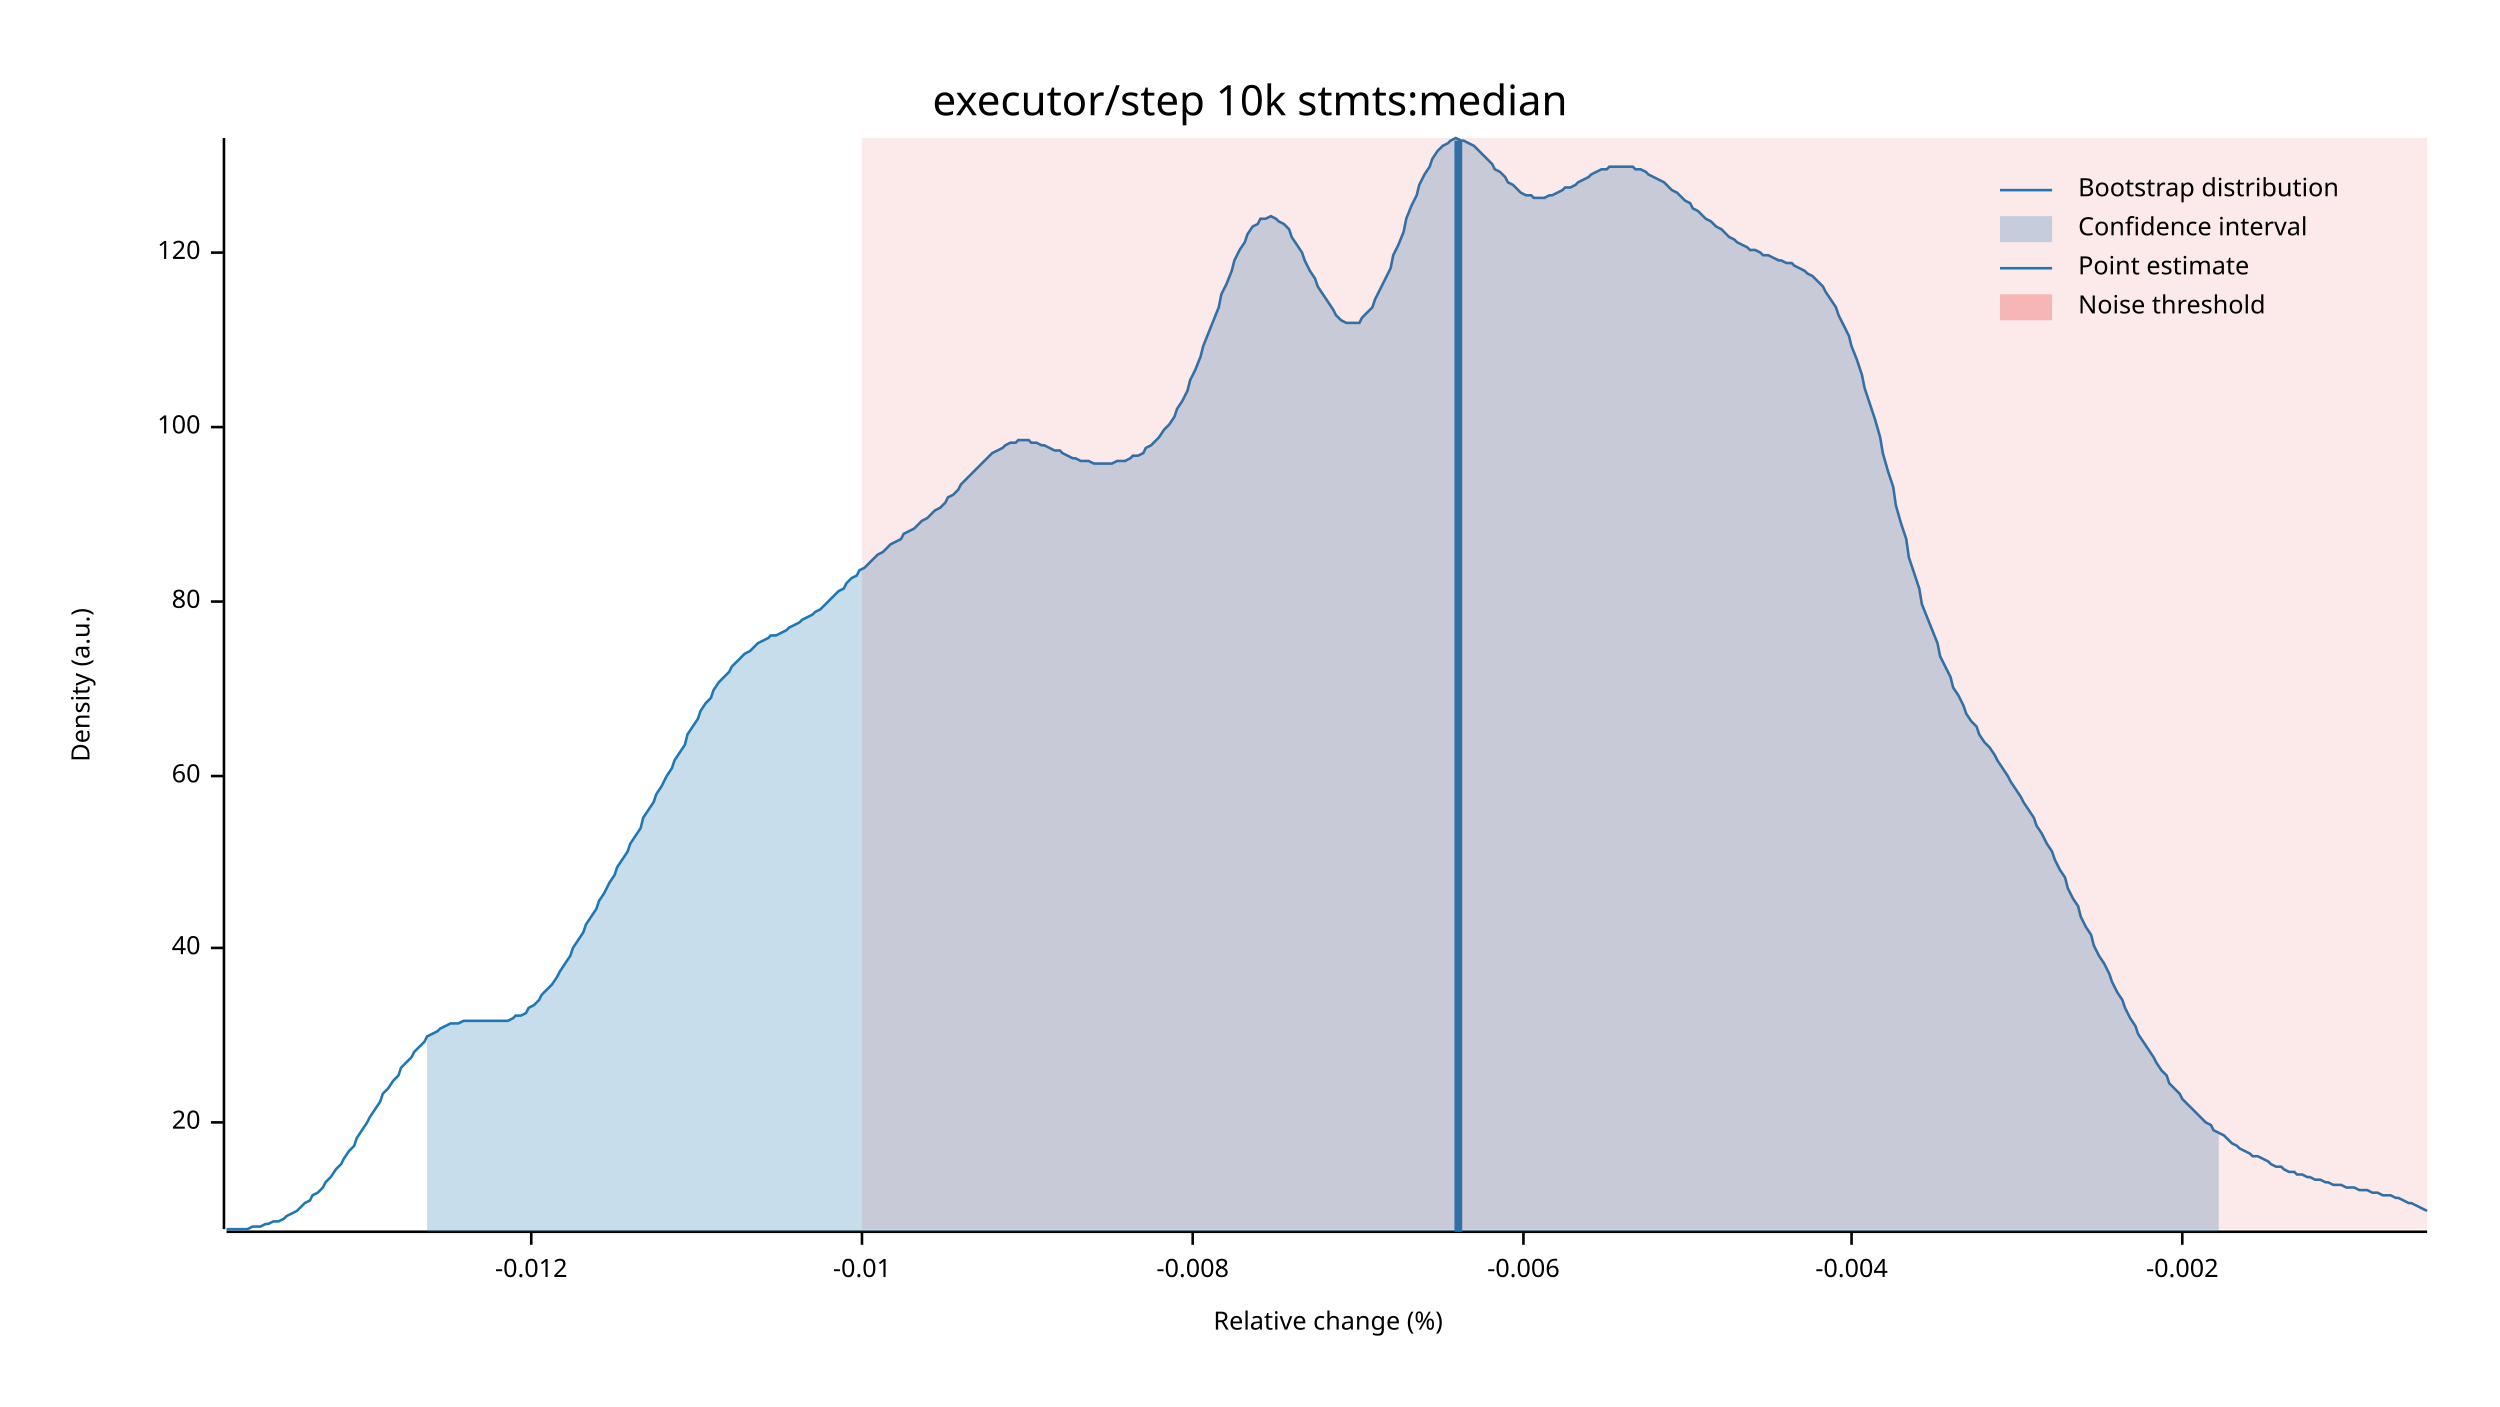
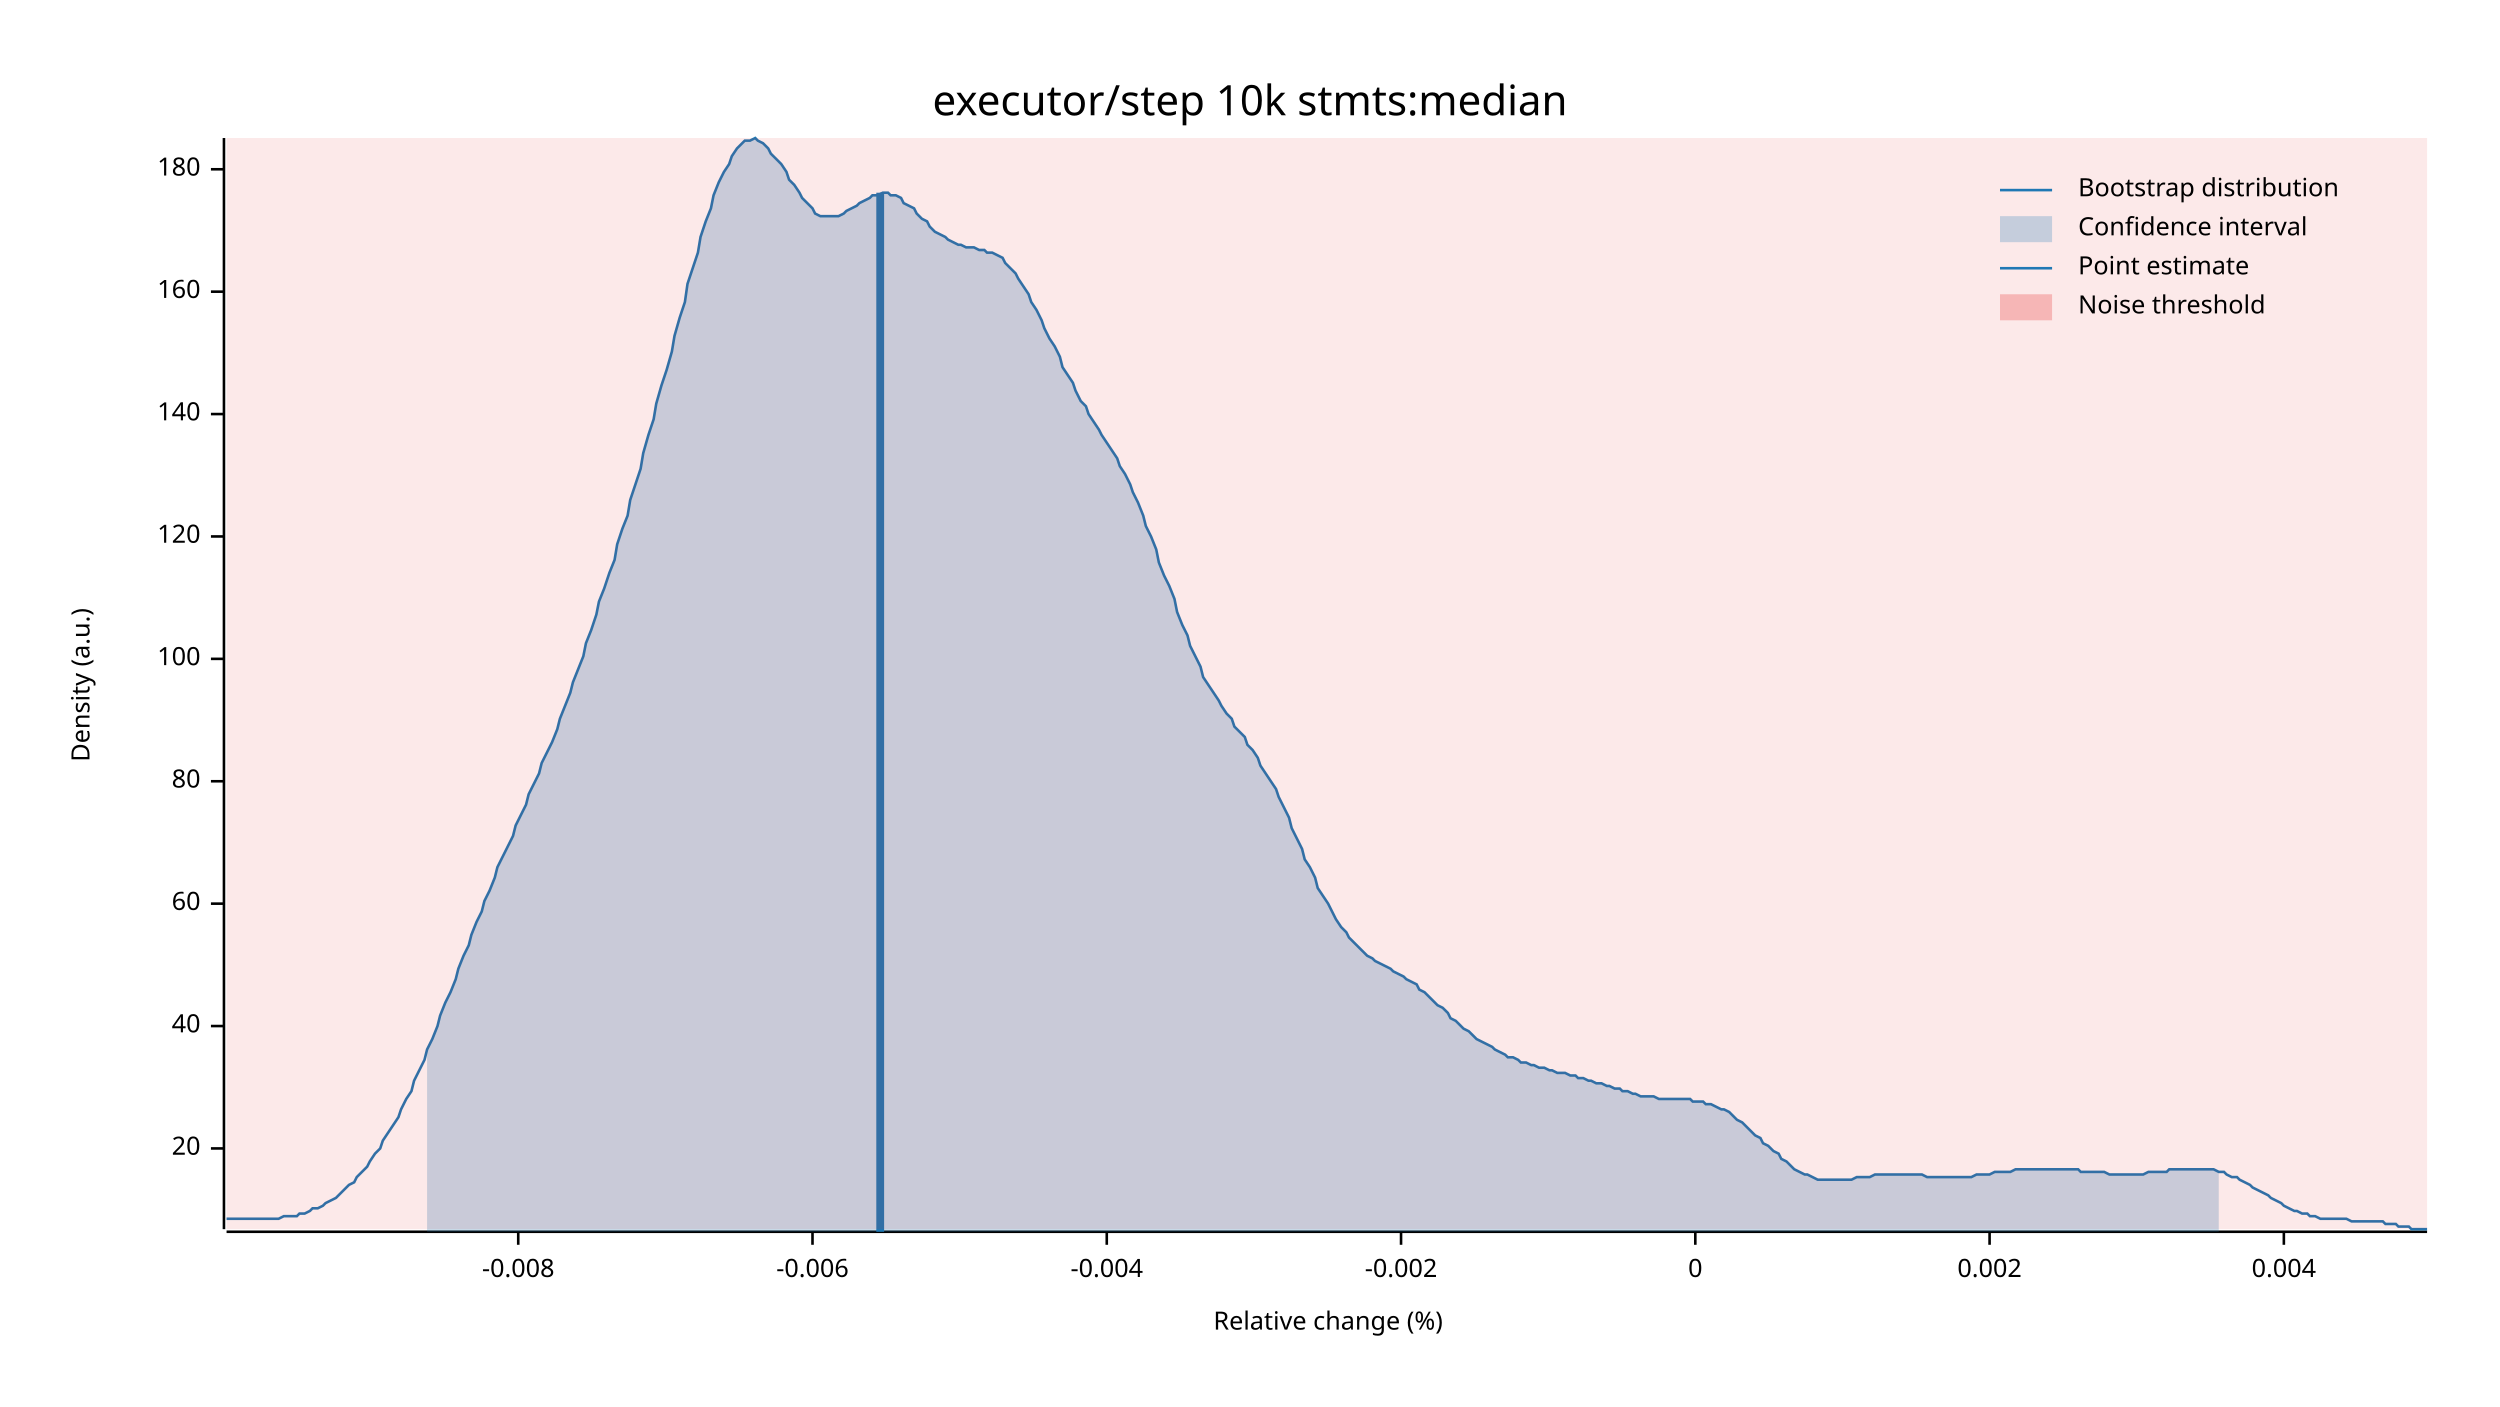
<svg xmlns="http://www.w3.org/2000/svg" width="960" height="540" viewBox="0 0 960 540">
  <text x="480" y="32" dy="0.76em" text-anchor="middle" font-family="sans-serif" font-size="16.129" opacity="1" fill="#000000">
executor/step 10k stmts:median
</text>
  <text x="27" y="263" dy="0.76em" text-anchor="middle" font-family="sans-serif" font-size="9.677" opacity="1" fill="#000000" transform="rotate(270, 27, 263)">
Density (a.u.)
</text>
  <text x="510" y="513" dy="-0.5ex" text-anchor="middle" font-family="sans-serif" font-size="9.677" opacity="1" fill="#000000">
Relative change (%)
</text>
  <polyline fill="none" opacity="1" stroke="#000000" stroke-width="1" points="86,53 86,472 " />
-   <text x="77" y="431" dy="0.5ex" text-anchor="end" font-family="sans-serif" font-size="9.677" opacity="1" fill="#000000">
+   <text x="77" y="441" dy="0.5ex" text-anchor="end" font-family="sans-serif" font-size="9.677" opacity="1" fill="#000000">
20
</text>
-   <polyline fill="none" opacity="1" stroke="#000000" stroke-width="1" points="81,431 86,431 " />
-   <text x="77" y="364" dy="0.5ex" text-anchor="end" font-family="sans-serif" font-size="9.677" opacity="1" fill="#000000">
+   <polyline fill="none" opacity="1" stroke="#000000" stroke-width="1" points="81,441 86,441 " />
+   <text x="77" y="394" dy="0.5ex" text-anchor="end" font-family="sans-serif" font-size="9.677" opacity="1" fill="#000000">
40
</text>
-   <polyline fill="none" opacity="1" stroke="#000000" stroke-width="1" points="81,364 86,364 " />
-   <text x="77" y="298" dy="0.5ex" text-anchor="end" font-family="sans-serif" font-size="9.677" opacity="1" fill="#000000">
+   <polyline fill="none" opacity="1" stroke="#000000" stroke-width="1" points="81,394 86,394 " />
+   <text x="77" y="347" dy="0.5ex" text-anchor="end" font-family="sans-serif" font-size="9.677" opacity="1" fill="#000000">
60
</text>
-   <polyline fill="none" opacity="1" stroke="#000000" stroke-width="1" points="81,298 86,298 " />
-   <text x="77" y="231" dy="0.5ex" text-anchor="end" font-family="sans-serif" font-size="9.677" opacity="1" fill="#000000">
+   <polyline fill="none" opacity="1" stroke="#000000" stroke-width="1" points="81,347 86,347 " />
+   <text x="77" y="300" dy="0.5ex" text-anchor="end" font-family="sans-serif" font-size="9.677" opacity="1" fill="#000000">
80
</text>
-   <polyline fill="none" opacity="1" stroke="#000000" stroke-width="1" points="81,231 86,231 " />
-   <text x="77" y="164" dy="0.5ex" text-anchor="end" font-family="sans-serif" font-size="9.677" opacity="1" fill="#000000">
+   <polyline fill="none" opacity="1" stroke="#000000" stroke-width="1" points="81,300 86,300 " />
+   <text x="77" y="253" dy="0.5ex" text-anchor="end" font-family="sans-serif" font-size="9.677" opacity="1" fill="#000000">
100
</text>
-   <polyline fill="none" opacity="1" stroke="#000000" stroke-width="1" points="81,164 86,164 " />
-   <text x="77" y="97" dy="0.5ex" text-anchor="end" font-family="sans-serif" font-size="9.677" opacity="1" fill="#000000">
+   <polyline fill="none" opacity="1" stroke="#000000" stroke-width="1" points="81,253 86,253 " />
+   <text x="77" y="206" dy="0.5ex" text-anchor="end" font-family="sans-serif" font-size="9.677" opacity="1" fill="#000000">
120
</text>
-   <polyline fill="none" opacity="1" stroke="#000000" stroke-width="1" points="81,97 86,97 " />
+   <polyline fill="none" opacity="1" stroke="#000000" stroke-width="1" points="81,206 86,206 " />
+   <text x="77" y="159" dy="0.5ex" text-anchor="end" font-family="sans-serif" font-size="9.677" opacity="1" fill="#000000">
+ 140
+ </text>
+   <polyline fill="none" opacity="1" stroke="#000000" stroke-width="1" points="81,159 86,159 " />
+   <text x="77" y="112" dy="0.5ex" text-anchor="end" font-family="sans-serif" font-size="9.677" opacity="1" fill="#000000">
+ 160
+ </text>
+   <polyline fill="none" opacity="1" stroke="#000000" stroke-width="1" points="81,112 86,112 " />
+   <text x="77" y="65" dy="0.5ex" text-anchor="end" font-family="sans-serif" font-size="9.677" opacity="1" fill="#000000">
+ 180
+ </text>
+   <polyline fill="none" opacity="1" stroke="#000000" stroke-width="1" points="81,65 86,65 " />
  <polyline fill="none" opacity="1" stroke="#000000" stroke-width="1" points="87,473 932,473 " />
-   <text x="204" y="483" dy="0.76em" text-anchor="middle" font-family="sans-serif" font-size="9.677" opacity="1" fill="#000000">
- -0.012
- </text>
-   <polyline fill="none" opacity="1" stroke="#000000" stroke-width="1" points="204,473 204,478 " />
-   <text x="331" y="483" dy="0.76em" text-anchor="middle" font-family="sans-serif" font-size="9.677" opacity="1" fill="#000000">
- -0.01
- </text>
-   <polyline fill="none" opacity="1" stroke="#000000" stroke-width="1" points="331,473 331,478 " />
-   <text x="458" y="483" dy="0.76em" text-anchor="middle" font-family="sans-serif" font-size="9.677" opacity="1" fill="#000000">
+   <text x="199" y="483" dy="0.76em" text-anchor="middle" font-family="sans-serif" font-size="9.677" opacity="1" fill="#000000">
-0.008
</text>
-   <polyline fill="none" opacity="1" stroke="#000000" stroke-width="1" points="458,473 458,478 " />
-   <text x="585" y="483" dy="0.76em" text-anchor="middle" font-family="sans-serif" font-size="9.677" opacity="1" fill="#000000">
+   <polyline fill="none" opacity="1" stroke="#000000" stroke-width="1" points="199,473 199,478 " />
+   <text x="312" y="483" dy="0.76em" text-anchor="middle" font-family="sans-serif" font-size="9.677" opacity="1" fill="#000000">
-0.006
</text>
-   <polyline fill="none" opacity="1" stroke="#000000" stroke-width="1" points="585,473 585,478 " />
-   <text x="711" y="483" dy="0.76em" text-anchor="middle" font-family="sans-serif" font-size="9.677" opacity="1" fill="#000000">
+   <polyline fill="none" opacity="1" stroke="#000000" stroke-width="1" points="312,473 312,478 " />
+   <text x="425" y="483" dy="0.76em" text-anchor="middle" font-family="sans-serif" font-size="9.677" opacity="1" fill="#000000">
-0.004
</text>
-   <polyline fill="none" opacity="1" stroke="#000000" stroke-width="1" points="711,473 711,478 " />
-   <text x="838" y="483" dy="0.76em" text-anchor="middle" font-family="sans-serif" font-size="9.677" opacity="1" fill="#000000">
+   <polyline fill="none" opacity="1" stroke="#000000" stroke-width="1" points="425,473 425,478 " />
+   <text x="538" y="483" dy="0.76em" text-anchor="middle" font-family="sans-serif" font-size="9.677" opacity="1" fill="#000000">
-0.002
</text>
-   <polyline fill="none" opacity="1" stroke="#000000" stroke-width="1" points="838,473 838,478 " />
-   <polyline fill="none" opacity="1" stroke="#1F78B4" stroke-width="1" points="87,472 88,472 90,472 92,472 93,472 95,472 97,471 98,471 100,471 102,470 103,470 105,469 107,469 109,468 110,467 112,466 114,465 115,464 117,462 119,461 120,459 122,458 124,456 125,454 127,452 129,449 131,447 132,445 134,442 136,440 137,437 139,434 141,431 142,429 144,426 146,423 147,420 149,418 151,415 153,413 154,410 156,408 158,406 159,404 161,402 163,400 164,398 166,397 168,396 169,395 171,394 173,393 175,393 176,393 178,392 180,392 181,392 183,392 185,392 186,392 188,392 190,392 191,392 193,392 195,392 197,391 198,390 200,390 202,389 203,387 205,386 207,384 208,382 210,380 212,378 214,375 215,373 217,370 219,367 220,364 222,361 224,358 225,355 227,352 229,349 230,346 232,343 234,339 236,336 237,333 239,330 241,327 242,324 244,321 246,318 247,314 249,311 251,308 252,305 254,302 256,298 258,295 259,292 261,289 263,286 264,282 266,279 268,276 269,273 271,270 273,268 274,265 276,262 278,260 280,258 281,256 283,254 285,252 286,251 288,250 290,248 291,247 293,246 295,245 296,244 298,244 300,243 302,242 303,241 305,240 307,239 308,238 310,237 312,236 313,235 315,234 317,232 318,231 320,229 322,227 324,226 325,224 327,222 329,221 330,219 332,218 334,216 335,215 337,213 339,212 341,210 342,209 344,208 346,207 347,205 349,204 351,203 352,202 354,200 356,199 357,198 359,196 361,195 363,193 364,191 366,190 368,188 369,186 371,184 373,182 374,181 376,179 378,177 379,176 381,174 383,173 385,172 386,171 388,170 390,170 391,169 393,169 395,169 396,170 398,170 400,171 401,171 403,172 405,173 407,173 408,174 410,175 412,176 413,176 415,177 417,177 418,177 420,178 422,178 423,178 425,178 427,178 429,177 430,177 432,177 434,176 435,175 437,175 439,174 440,172 442,171 444,169 445,168 447,165 449,163 451,160 452,157 454,154 456,150 457,146 459,142 461,137 462,133 464,128 466,123 468,118 469,113 471,109 473,104 474,100 476,96 478,93 479,90 481,87 483,86 484,84 486,84 488,83 490,84 491,85 493,86 495,88 496,91 498,94 500,97 501,100 503,104 505,107 506,110 508,113 510,116 512,119 513,121 515,123 517,124 518,124 520,124 522,124 523,122 525,120 527,118 528,115 530,111 532,107 534,103 535,98 537,94 539,89 540,84 542,79 544,75 545,71 547,67 549,64 550,61 552,58 554,56 556,55 557,54 559,53 561,54 562,54 564,55 566,56 567,57 569,59 571,61 573,63 574,65 576,66 578,68 579,70 581,71 583,73 584,74 586,75 588,75 589,76 591,76 593,76 595,75 596,75 598,74 600,73 601,72 603,72 605,71 606,70 608,69 610,68 611,67 613,66 615,65 617,65 618,64 620,64 622,64 623,64 625,64 627,64 628,65 630,65 632,66 633,67 635,68 637,69 639,70 640,71 642,73 644,74 645,75 647,77 649,78 650,80 652,81 654,83 655,84 657,85 659,87 661,88 662,89 664,91 666,92 667,93 669,94 671,95 672,96 674,96 676,97 677,98 679,98 681,99 683,100 684,100 686,101 688,101 689,102 691,103 693,104 694,105 696,106 698,108 700,110 701,112 703,115 705,118 706,121 708,125 710,129 711,133 713,138 715,144 716,149 718,155 720,161 722,168 723,174 725,181 727,187 728,194 730,201 732,207 733,214 735,220 737,226 738,232 740,237 742,242 744,247 745,252 747,256 749,260 750,264 752,267 754,271 755,274 757,277 759,279 760,282 762,285 764,287 766,290 767,292 769,295 771,298 772,300 774,303 776,306 777,308 779,311 781,314 782,317 784,320 786,324 788,327 789,330 791,334 793,337 794,341 796,345 798,348 799,352 801,356 803,359 804,363 806,367 808,370 810,374 811,377 813,381 815,384 816,387 818,391 820,394 821,397 823,400 825,403 827,406 828,408 830,411 832,413 833,416 835,418 837,420 838,422 840,424 842,426 843,427 845,429 847,431 849,432 850,434 852,435 854,436 855,437 857,439 859,440 860,441 862,442 864,443 865,444 867,444 869,445 871,446 872,447 874,448 876,448 877,449 879,450 881,450 882,451 884,451 886,452 887,452 889,453 891,453 893,454 894,454 896,455 898,455 899,455 901,456 903,456 904,456 906,457 908,457 909,457 911,458 913,458 915,459 916,459 918,459 920,460 921,460 923,461 925,462 926,462 928,463 930,464 932,465 " />
-   <polygon opacity="0.25" fill="#1F78B4" points="164,398 166,397 168,396 169,395 171,394 173,393 175,393 176,393 178,392 180,392 181,392 183,392 185,392 186,392 188,392 190,392 191,392 193,392 195,392 197,391 198,390 200,390 202,389 203,387 205,386 207,384 208,382 210,380 212,378 214,375 215,373 217,370 219,367 220,364 222,361 224,358 225,355 227,352 229,349 230,346 232,343 234,339 236,336 237,333 239,330 241,327 242,324 244,321 246,318 247,314 249,311 251,308 252,305 254,302 256,298 258,295 259,292 261,289 263,286 264,282 266,279 268,276 269,273 271,270 273,268 274,265 276,262 278,260 280,258 281,256 283,254 285,252 286,251 288,250 290,248 291,247 293,246 295,245 296,244 298,244 300,243 302,242 303,241 305,240 307,239 308,238 310,237 312,236 313,235 315,234 317,232 318,231 320,229 322,227 324,226 325,224 327,222 329,221 330,219 332,218 334,216 335,215 337,213 339,212 341,210 342,209 344,208 346,207 347,205 349,204 351,203 352,202 354,200 356,199 357,198 359,196 361,195 363,193 364,191 366,190 368,188 369,186 371,184 373,182 374,181 376,179 378,177 379,176 381,174 383,173 385,172 386,171 388,170 390,170 391,169 393,169 395,169 396,170 398,170 400,171 401,171 403,172 405,173 407,173 408,174 410,175 412,176 413,176 415,177 417,177 418,177 420,178 422,178 423,178 425,178 427,178 429,177 430,177 432,177 434,176 435,175 437,175 439,174 440,172 442,171 444,169 445,168 447,165 449,163 451,160 452,157 454,154 456,150 457,146 459,142 461,137 462,133 464,128 466,123 468,118 469,113 471,109 473,104 474,100 476,96 478,93 479,90 481,87 483,86 484,84 486,84 488,83 490,84 491,85 493,86 495,88 496,91 498,94 500,97 501,100 503,104 505,107 506,110 508,113 510,116 512,119 513,121 515,123 517,124 518,124 520,124 522,124 523,122 525,120 527,118 528,115 530,111 532,107 534,103 535,98 537,94 539,89 540,84 542,79 544,75 545,71 547,67 549,64 550,61 552,58 554,56 556,55 557,54 559,53 561,54 562,54 564,55 566,56 567,57 569,59 571,61 573,63 574,65 576,66 578,68 579,70 581,71 583,73 584,74 586,75 588,75 589,76 591,76 593,76 595,75 596,75 598,74 600,73 601,72 603,72 605,71 606,70 608,69 610,68 611,67 613,66 615,65 617,65 618,64 620,64 622,64 623,64 625,64 627,64 628,65 630,65 632,66 633,67 635,68 637,69 639,70 640,71 642,73 644,74 645,75 647,77 649,78 650,80 652,81 654,83 655,84 657,85 659,87 661,88 662,89 664,91 666,92 667,93 669,94 671,95 672,96 674,96 676,97 677,98 679,98 681,99 683,100 684,100 686,101 688,101 689,102 691,103 693,104 694,105 696,106 698,108 700,110 701,112 703,115 705,118 706,121 708,125 710,129 711,133 713,138 715,144 716,149 718,155 720,161 722,168 723,174 725,181 727,187 728,194 730,201 732,207 733,214 735,220 737,226 738,232 740,237 742,242 744,247 745,252 747,256 749,260 750,264 752,267 754,271 755,274 757,277 759,279 760,282 762,285 764,287 766,290 767,292 769,295 771,298 772,300 774,303 776,306 777,308 779,311 781,314 782,317 784,320 786,324 788,327 789,330 791,334 793,337 794,341 796,345 798,348 799,352 801,356 803,359 804,363 806,367 808,370 810,374 811,377 813,381 815,384 816,387 818,391 820,394 821,397 823,400 825,403 827,406 828,408 830,411 832,413 833,416 835,418 837,420 838,422 840,424 842,426 843,427 845,429 847,431 849,432 850,434 852,435 852,473 164,473 " />
-   <polyline fill="none" opacity="1" stroke="#1F78B4" stroke-width="3" points="560,473 560,54 " />
-   <rect x="331" y="53" width="601" height="419" opacity="0.1" fill="#E31A1C" stroke="none" />
+   <polyline fill="none" opacity="1" stroke="#000000" stroke-width="1" points="538,473 538,478 " />
+   <text x="651" y="483" dy="0.76em" text-anchor="middle" font-family="sans-serif" font-size="9.677" opacity="1" fill="#000000">
+ 0
+ </text>
+   <polyline fill="none" opacity="1" stroke="#000000" stroke-width="1" points="651,473 651,478 " />
+   <text x="764" y="483" dy="0.76em" text-anchor="middle" font-family="sans-serif" font-size="9.677" opacity="1" fill="#000000">
+ 0.002
+ </text>
+   <polyline fill="none" opacity="1" stroke="#000000" stroke-width="1" points="764,473 764,478 " />
+   <text x="877" y="483" dy="0.76em" text-anchor="middle" font-family="sans-serif" font-size="9.677" opacity="1" fill="#000000">
+ 0.004
+ </text>
+   <polyline fill="none" opacity="1" stroke="#000000" stroke-width="1" points="877,473 877,478 " />
+   <polyline fill="none" opacity="1" stroke="#1F78B4" stroke-width="1" points="87,468 88,468 90,468 92,468 93,468 95,468 97,468 98,468 100,468 102,468 103,468 105,468 107,468 109,467 110,467 112,467 114,467 115,466 117,466 119,465 120,464 122,464 124,463 125,462 127,461 129,460 131,458 132,457 134,455 136,454 137,452 139,450 141,448 142,446 144,443 146,441 147,438 149,435 151,432 153,429 154,426 156,422 158,419 159,415 161,411 163,407 164,403 166,399 168,394 169,390 171,385 173,381 175,376 176,372 178,367 180,363 181,359 183,354 185,350 186,346 188,342 190,337 191,333 193,329 195,325 197,321 198,317 200,313 202,309 203,305 205,301 207,297 208,293 210,289 212,285 214,280 215,276 217,271 219,266 220,262 222,257 224,252 225,247 227,242 229,236 230,231 232,226 234,220 236,215 237,209 239,203 241,198 242,192 244,186 246,180 247,174 249,167 251,161 252,155 254,148 256,142 258,135 259,129 261,122 263,116 264,109 266,103 268,97 269,91 271,85 273,80 274,75 276,70 278,66 280,63 281,60 283,57 285,55 286,54 288,54 290,53 291,54 293,55 295,57 296,59 298,61 300,63 302,66 303,69 305,71 307,74 308,76 310,78 312,80 313,82 315,83 317,83 318,83 320,83 322,83 324,82 325,81 327,80 329,79 330,78 332,77 334,76 335,75 337,75 339,74 341,74 342,75 344,75 346,76 347,78 349,79 351,80 352,82 354,84 356,85 357,87 359,89 361,90 363,91 364,92 366,93 368,94 369,94 371,95 373,95 374,95 376,96 378,96 379,97 381,97 383,98 385,99 386,101 388,103 390,105 391,107 393,110 395,113 396,116 398,119 400,123 401,126 403,130 405,133 407,137 408,141 410,144 412,147 413,150 415,154 417,156 418,159 420,162 422,165 423,167 425,170 427,173 429,176 430,179 432,182 434,186 435,189 437,193 439,198 440,202 442,206 444,211 445,216 447,221 449,225 451,230 452,235 454,240 456,244 457,248 459,252 461,256 462,260 464,263 466,266 468,269 469,271 471,274 473,276 474,279 476,281 478,283 479,286 481,288 483,291 484,294 486,297 488,300 490,303 491,306 493,310 495,314 496,318 498,322 500,326 501,330 503,333 505,337 506,341 508,344 510,347 512,351 513,353 515,356 517,358 518,360 520,362 522,364 523,365 525,367 527,368 528,369 530,370 532,371 534,372 535,373 537,374 539,375 540,376 542,377 544,378 545,380 547,381 549,383 550,384 552,386 554,387 556,389 557,391 559,392 561,394 562,395 564,396 566,398 567,399 569,400 571,401 573,402 574,403 576,404 578,405 579,406 581,406 583,407 584,408 586,408 588,409 589,409 591,410 593,410 595,411 596,411 598,412 600,412 601,412 603,413 605,413 606,414 608,414 610,415 611,415 613,416 615,416 617,417 618,417 620,418 622,418 623,419 625,419 627,420 628,420 630,421 632,421 633,421 635,421 637,422 639,422 640,422 642,422 644,422 645,422 647,422 649,422 650,423 652,423 654,423 655,424 657,424 659,425 661,426 662,426 664,427 666,429 667,430 669,431 671,433 672,434 674,436 676,437 677,439 679,440 681,442 683,443 684,445 686,446 688,448 689,449 691,450 693,451 694,451 696,452 698,453 700,453 701,453 703,453 705,453 706,453 708,453 710,453 711,453 713,452 715,452 716,452 718,452 720,451 722,451 723,451 725,451 727,451 728,451 730,451 732,451 733,451 735,451 737,451 738,451 740,452 742,452 744,452 745,452 747,452 749,452 750,452 752,452 754,452 755,452 757,452 759,451 760,451 762,451 764,451 766,450 767,450 769,450 771,450 772,450 774,449 776,449 777,449 779,449 781,449 782,449 784,449 786,449 788,449 789,449 791,449 793,449 794,449 796,449 798,449 799,450 801,450 803,450 804,450 806,450 808,450 810,451 811,451 813,451 815,451 816,451 818,451 820,451 821,451 823,451 825,450 827,450 828,450 830,450 832,450 833,449 835,449 837,449 838,449 840,449 842,449 843,449 845,449 847,449 849,449 850,449 852,450 854,450 855,451 857,452 859,452 860,453 862,454 864,455 865,456 867,457 869,458 871,459 872,460 874,461 876,462 877,463 879,464 881,465 882,465 884,466 886,466 887,467 889,467 891,468 893,468 894,468 896,468 898,468 899,468 901,468 903,469 904,469 906,469 908,469 909,469 911,469 913,469 915,469 916,470 918,470 920,470 921,471 923,471 925,471 926,472 928,472 930,472 932,472 " />
+   <polygon opacity="0.25" fill="#1F78B4" points="164,403 166,399 168,394 169,390 171,385 173,381 175,376 176,372 178,367 180,363 181,359 183,354 185,350 186,346 188,342 190,337 191,333 193,329 195,325 197,321 198,317 200,313 202,309 203,305 205,301 207,297 208,293 210,289 212,285 214,280 215,276 217,271 219,266 220,262 222,257 224,252 225,247 227,242 229,236 230,231 232,226 234,220 236,215 237,209 239,203 241,198 242,192 244,186 246,180 247,174 249,167 251,161 252,155 254,148 256,142 258,135 259,129 261,122 263,116 264,109 266,103 268,97 269,91 271,85 273,80 274,75 276,70 278,66 280,63 281,60 283,57 285,55 286,54 288,54 290,53 291,54 293,55 295,57 296,59 298,61 300,63 302,66 303,69 305,71 307,74 308,76 310,78 312,80 313,82 315,83 317,83 318,83 320,83 322,83 324,82 325,81 327,80 329,79 330,78 332,77 334,76 335,75 337,75 339,74 341,74 342,75 344,75 346,76 347,78 349,79 351,80 352,82 354,84 356,85 357,87 359,89 361,90 363,91 364,92 366,93 368,94 369,94 371,95 373,95 374,95 376,96 378,96 379,97 381,97 383,98 385,99 386,101 388,103 390,105 391,107 393,110 395,113 396,116 398,119 400,123 401,126 403,130 405,133 407,137 408,141 410,144 412,147 413,150 415,154 417,156 418,159 420,162 422,165 423,167 425,170 427,173 429,176 430,179 432,182 434,186 435,189 437,193 439,198 440,202 442,206 444,211 445,216 447,221 449,225 451,230 452,235 454,240 456,244 457,248 459,252 461,256 462,260 464,263 466,266 468,269 469,271 471,274 473,276 474,279 476,281 478,283 479,286 481,288 483,291 484,294 486,297 488,300 490,303 491,306 493,310 495,314 496,318 498,322 500,326 501,330 503,333 505,337 506,341 508,344 510,347 512,351 513,353 515,356 517,358 518,360 520,362 522,364 523,365 525,367 527,368 528,369 530,370 532,371 534,372 535,373 537,374 539,375 540,376 542,377 544,378 545,380 547,381 549,383 550,384 552,386 554,387 556,389 557,391 559,392 561,394 562,395 564,396 566,398 567,399 569,400 571,401 573,402 574,403 576,404 578,405 579,406 581,406 583,407 584,408 586,408 588,409 589,409 591,410 593,410 595,411 596,411 598,412 600,412 601,412 603,413 605,413 606,414 608,414 610,415 611,415 613,416 615,416 617,417 618,417 620,418 622,418 623,419 625,419 627,420 628,420 630,421 632,421 633,421 635,421 637,422 639,422 640,422 642,422 644,422 645,422 647,422 649,422 650,423 652,423 654,423 655,424 657,424 659,425 661,426 662,426 664,427 666,429 667,430 669,431 671,433 672,434 674,436 676,437 677,439 679,440 681,442 683,443 684,445 686,446 688,448 689,449 691,450 693,451 694,451 696,452 698,453 700,453 701,453 703,453 705,453 706,453 708,453 710,453 711,453 713,452 715,452 716,452 718,452 720,451 722,451 723,451 725,451 727,451 728,451 730,451 732,451 733,451 735,451 737,451 738,451 740,452 742,452 744,452 745,452 747,452 749,452 750,452 752,452 754,452 755,452 757,452 759,451 760,451 762,451 764,451 766,450 767,450 769,450 771,450 772,450 774,449 776,449 777,449 779,449 781,449 782,449 784,449 786,449 788,449 789,449 791,449 793,449 794,449 796,449 798,449 799,450 801,450 803,450 804,450 806,450 808,450 810,451 811,451 813,451 815,451 816,451 818,451 820,451 821,451 823,451 825,450 827,450 828,450 830,450 832,450 833,449 835,449 837,449 838,449 840,449 842,449 843,449 845,449 847,449 849,449 850,449 852,450 852,473 164,473 " />
+   <polyline fill="none" opacity="1" stroke="#1F78B4" stroke-width="3" points="338,473 338,74 " />
+   <rect x="87" y="53" width="845" height="419" opacity="0.1" fill="#E31A1C" stroke="none" />
  <text x="798" y="68" dy="0.76em" text-anchor="start" font-family="sans-serif" font-size="9.677" opacity="1" fill="#000000">
Bootstrap distribution
</text>
  <text x="798" y="83" dy="0.76em" text-anchor="start" font-family="sans-serif" font-size="9.677" opacity="1" fill="#000000">
Confidence interval
</text>
  <text x="798" y="98" dy="0.76em" text-anchor="start" font-family="sans-serif" font-size="9.677" opacity="1" fill="#000000">
Point estimate
</text>
  <text x="798" y="113" dy="0.76em" text-anchor="start" font-family="sans-serif" font-size="9.677" opacity="1" fill="#000000">
Noise threshold
</text>
  <polyline fill="none" opacity="1" stroke="#1F78B4" stroke-width="1" points="768,73 788,73 " />
  <rect x="768" y="83" width="20" height="10" opacity="0.25" fill="#1F78B4" stroke="none" />
  <polyline fill="none" opacity="1" stroke="#1F78B4" stroke-width="1" points="768,103 788,103 " />
  <rect x="768" y="113" width="20" height="10" opacity="0.25" fill="#E31A1C" stroke="none" />
</svg>
